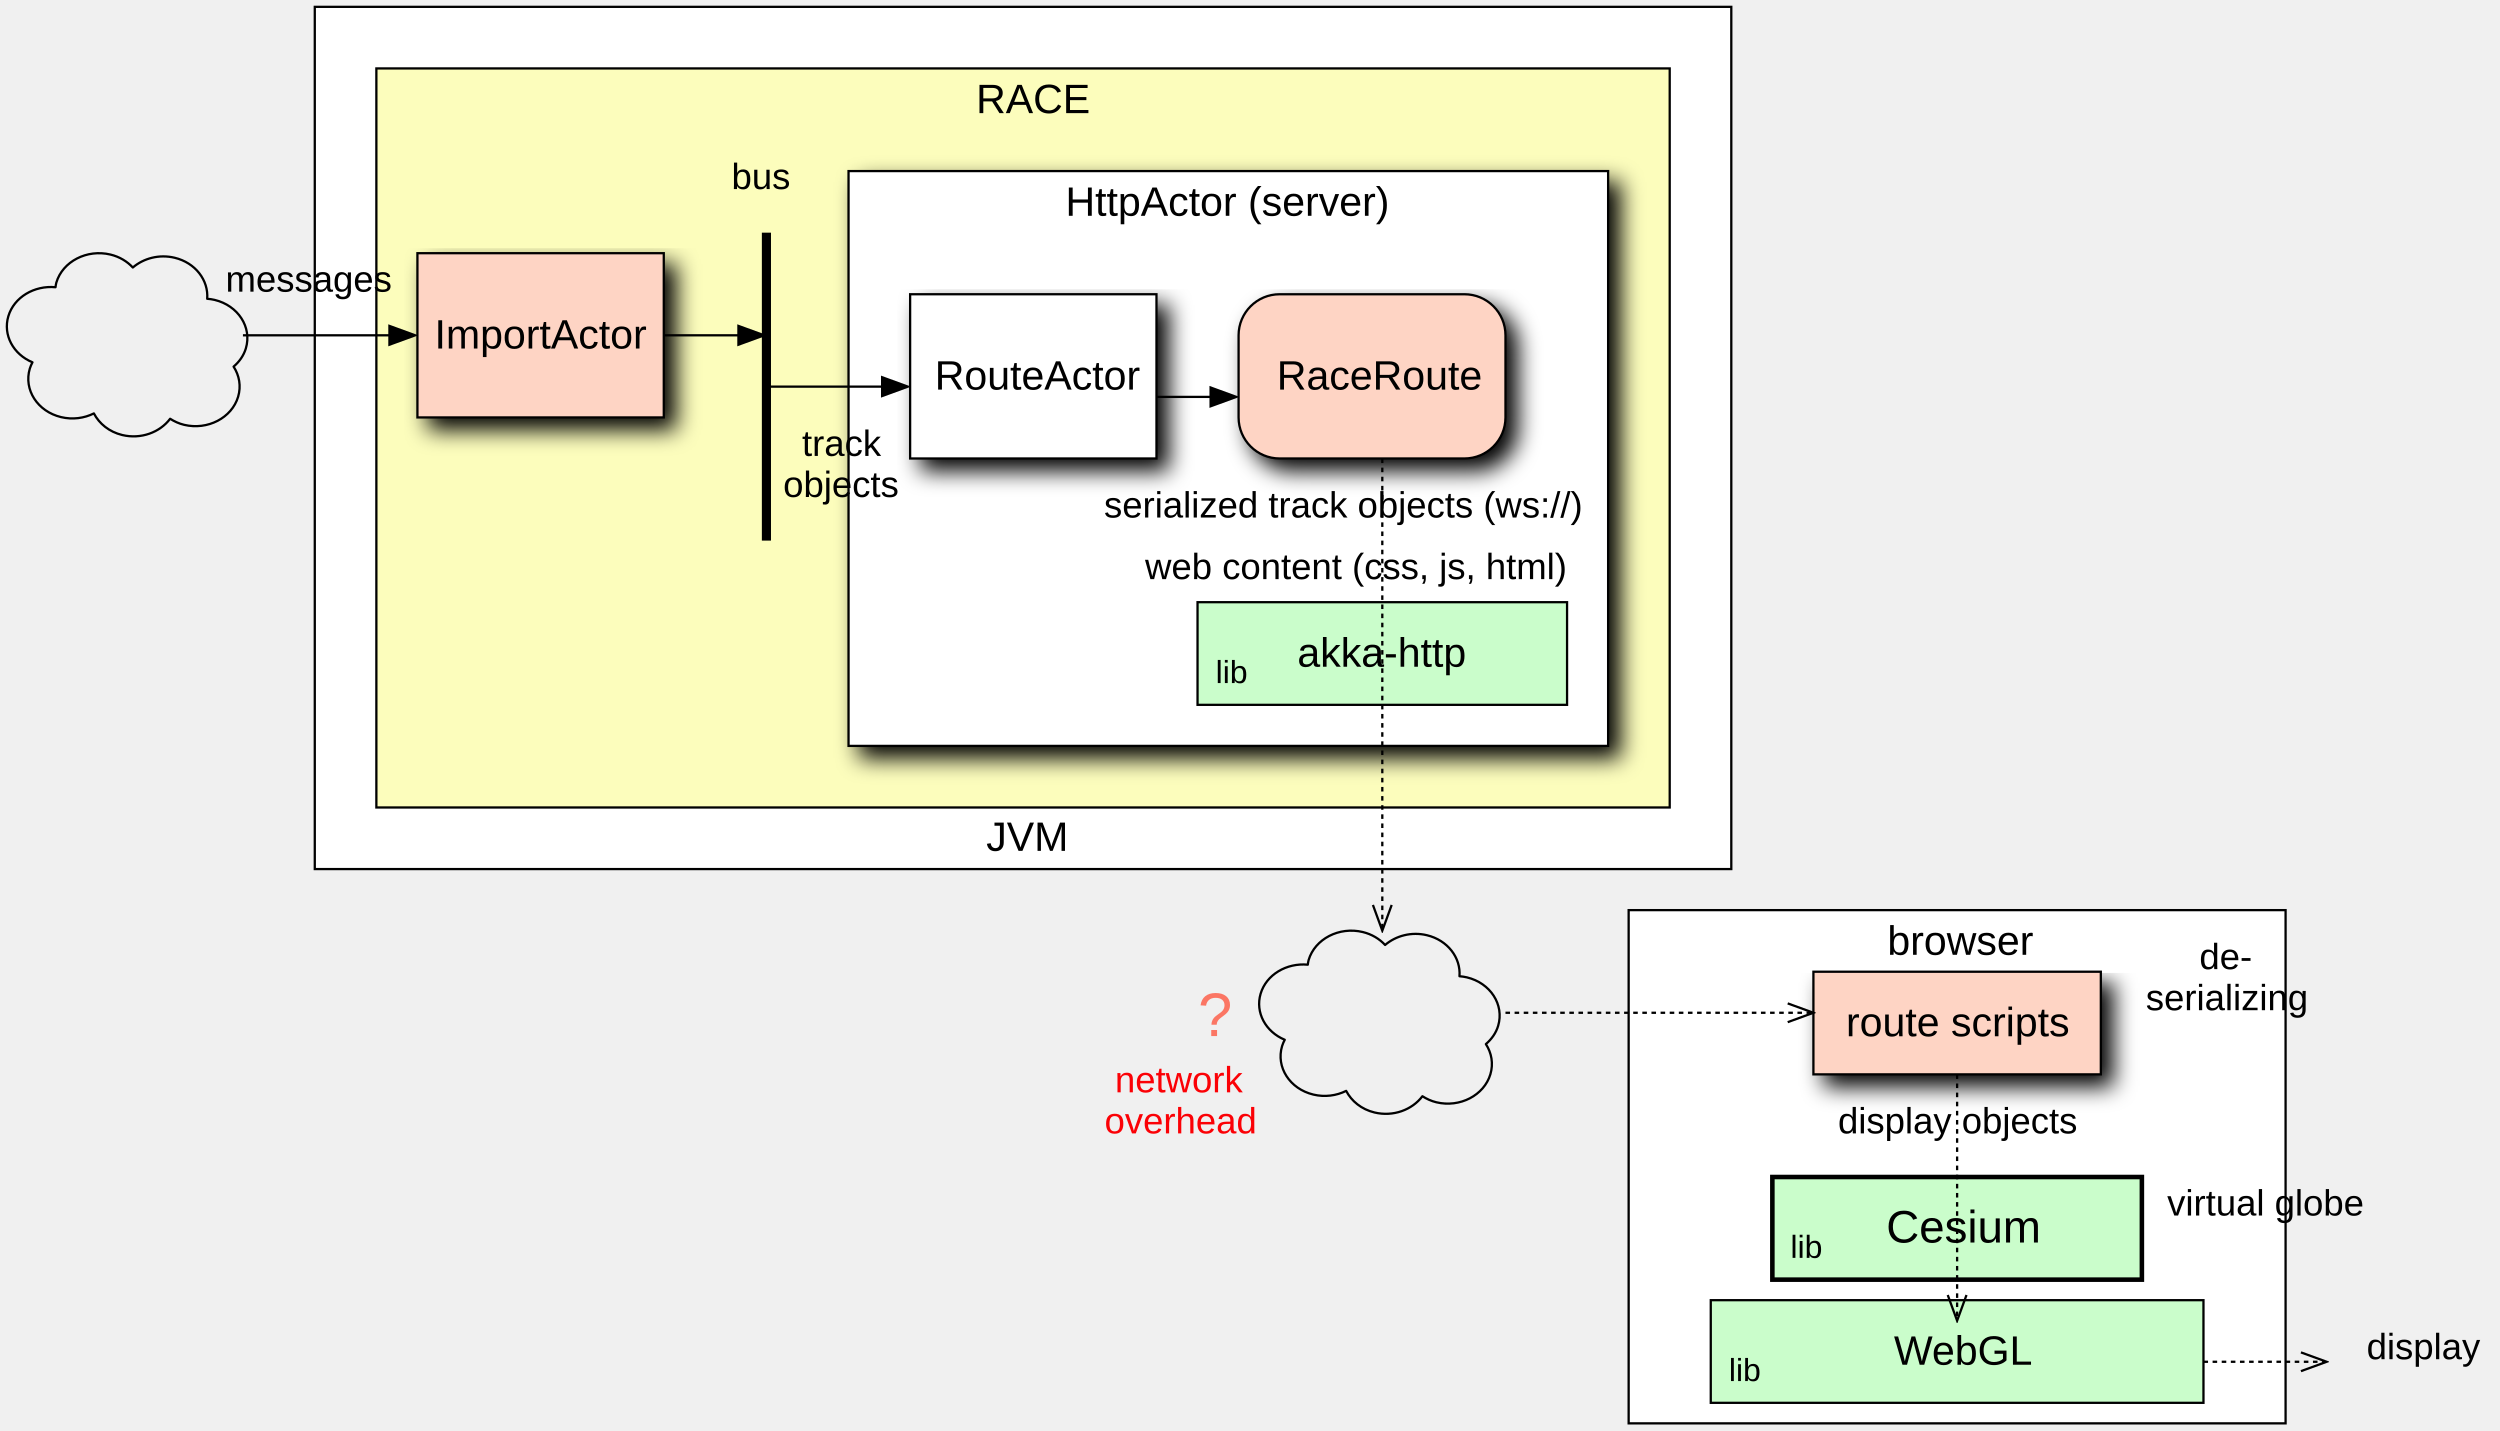
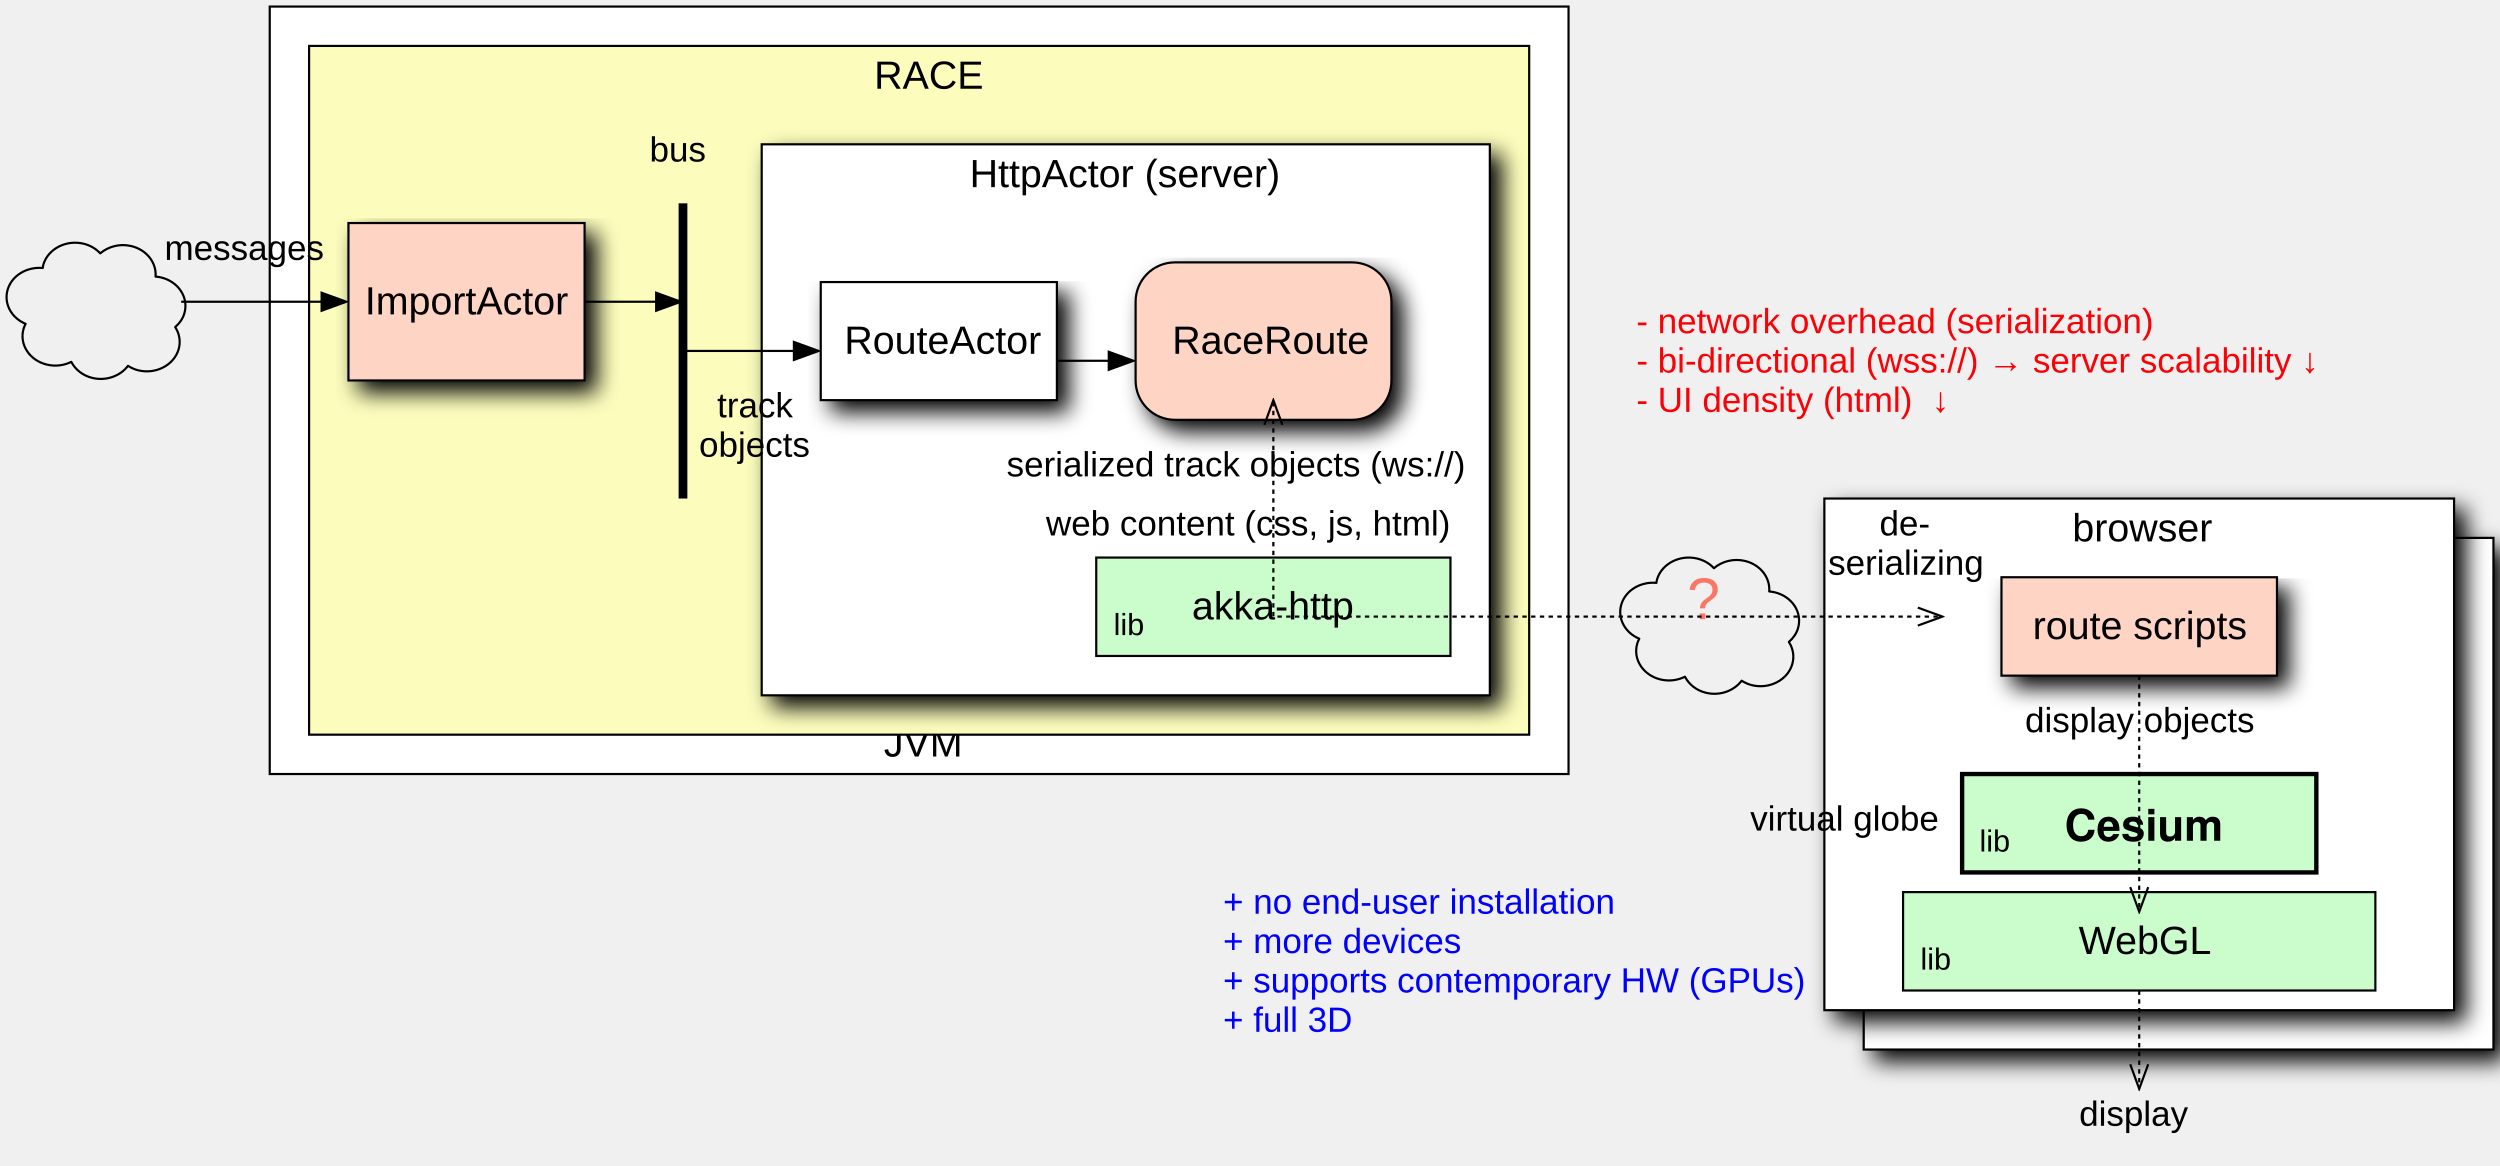
- <svg xmlns="http://www.w3.org/2000/svg" width="100%" height="100%" version="1.1" viewBox="96 114 1096 627" style="background-color:#FFFFFF">
+ <svg xmlns="http://www.w3.org/2000/svg" width="100%" height="100%" version="1.1" viewBox="119.636 123 1143.364 533" style="background-color:#FFFFFF">
  <defs>
    <filter id="shadow1" width="150%" height="150%">
      <feGaussianBlur in="SourceAlpha" result="blur" stdDeviation="5" />
      <feOffset dx="5" dy="5" in="blur" result="offsetBlur" />
      <feMerge>
        <feMergeNode in="offsetBlur" />
        <feMergeNode in="SourceGraphic" />
      </feMerge>
    </filter>
  </defs>
  <marker id="marker1" markerUnits="strokeWidth" orient="auto" refX="-11.173" refY="0" markerWidth="13.272" markerHeight="10.23" viewBox="-12.272 -5.115 13.272 10.23">
    <path d="M-11.272 -4.115 L0 0 L-11.272 4.115 Z " fill="#000000" fill-opacity="1" stroke="#000000" stroke-opacity="1" />
  </marker>
  <marker id="marker2" markerUnits="strokeWidth" orient="auto" refX="-11.173" refY="0" markerWidth="13.272" markerHeight="10.23" viewBox="-12.272 -5.115 13.272 10.23">
    <path d="M-11.272 -4.115 L0 0 L-11.272 4.115 Z " fill="#000000" fill-opacity="1" stroke="#000000" stroke-opacity="1" />
  </marker>
  <marker id="marker3" markerUnits="strokeWidth" orient="auto" refX="-11.173" refY="0" markerWidth="13.272" markerHeight="10.23" viewBox="-12.272 -5.115 13.272 10.23">
    <path d="M-11.272 -4.115 L0 0 L-11.272 4.115 Z " fill="#000000" fill-opacity="1" stroke="#000000" stroke-opacity="1" />
  </marker>
-   <marker id="marker4" markerUnits="strokeWidth" orient="auto" refX="-0.87" refY="0" markerWidth="13.272" markerHeight="10.23" viewBox="-12.272 -5.115 13.272 10.23">
+   <marker id="marker4" markerUnits="strokeWidth" orient="auto" refX="-11.173" refY="0" markerWidth="13.272" markerHeight="10.23" viewBox="-12.272 -5.115 13.272 10.23">
+     <path d="M-11.272 -4.115 L0 0 L-11.272 4.115 Z " fill="#000000" fill-opacity="1" stroke="#000000" stroke-opacity="1" />
+   </marker>
+   <marker id="marker5" markerUnits="strokeWidth" orient="auto" refX="-0.87" refY="0" markerWidth="13.272" markerHeight="10.23" viewBox="-12.272 -5.115 13.272 10.23">
    <path d="M-11.272 -4.115 L0 0 L-11.272 4.115" fill="none" stroke="#000000" stroke-opacity="1" />
-   </marker>
-   <marker id="marker5" markerUnits="strokeWidth" orient="auto" refX="-11.173" refY="0" markerWidth="13.272" markerHeight="10.23" viewBox="-12.272 -5.115 13.272 10.23">
-     <path d="M-11.272 -4.115 L0 0 L-11.272 4.115 Z " fill="#000000" fill-opacity="1" stroke="#000000" stroke-opacity="1" />
  </marker>
  <marker id="marker6" markerUnits="strokeWidth" orient="auto" refX="-0.87" refY="0" markerWidth="13.272" markerHeight="10.23" viewBox="-12.272 -5.115 13.272 10.23">
    <path d="M-11.272 -4.115 L0 0 L-11.272 4.115" fill="none" stroke="#000000" stroke-opacity="1" />
  </marker>
-   <marker id="marker7" markerUnits="strokeWidth" orient="auto" refX="-0.87" refY="0" markerWidth="13.272" markerHeight="10.23" viewBox="-12.272 -5.115 13.272 10.23">
-     <path d="M-11.272 -4.115 L0 0 L-11.272 4.115" fill="none" stroke="#000000" stroke-opacity="1" />
+   <marker id="marker7" markerUnits="strokeWidth" orient="auto" refX="0.87" refY="0" markerWidth="13.272" markerHeight="10.23" viewBox="-1 -5.115 13.272 10.23">
+     <path d="M11.272 4.115 L0 0 L11.272 -4.115" fill="none" stroke="#000000" stroke-opacity="1" />
  </marker>
  <marker id="marker8" markerUnits="strokeWidth" orient="auto" refX="-0.87" refY="0" markerWidth="13.272" markerHeight="10.23" viewBox="-12.272 -5.115 13.272 10.23">
    <path d="M-11.272 -4.115 L0 0 L-11.272 4.115" fill="none" stroke="#000000" stroke-opacity="1" />
  </marker>
  <g id="layer1">
-     <rect x="234" y="117" width="621" height="378" opacity="1" stroke="#000000" stroke-opacity="1" stroke-width="1" stroke-linecap="butt" stroke-linejoin="miter" stroke-dasharray="none" fill="#FFFFFF" fill-opacity="1" />
-     <text x="528.373" y="487.004" font-size="18" fill="#000000" fill-opacity="1" font-family="Arial" font-weight="normal" font-style="normal">JVM</text>
-     <rect x="261" y="144" width="567" height="324" opacity="1" stroke="#000000" stroke-opacity="1" stroke-width="1" stroke-linecap="butt" stroke-linejoin="miter" stroke-dasharray="none" fill="#FCFDBC" fill-opacity="1" />
-     <text x="523.921" y="163.597" font-size="18" fill="#000000" fill-opacity="1" font-family="Arial" font-weight="normal" font-style="normal">RACE</text>
+     <rect x="972" y="369" width="288" height="234" opacity="1" stroke="#000000" stroke-opacity="1" stroke-width="1" stroke-linecap="butt" stroke-linejoin="miter" stroke-dasharray="none" fill="#FFFFFF" fill-opacity="1" filter="url(#shadow1)" />
+     <rect x="243" y="126" width="594" height="351" opacity="1" stroke="#000000" stroke-opacity="1" stroke-width="1" stroke-linecap="butt" stroke-linejoin="miter" stroke-dasharray="none" fill="#FFFFFF" fill-opacity="1" />
+     <text x="523.873" y="469.004" font-size="18" fill="#000000" fill-opacity="1" font-family="Arial" font-weight="normal" font-style="normal">JVM</text>
+     <rect x="261" y="144" width="558" height="315" opacity="1" stroke="#000000" stroke-opacity="1" stroke-width="1" stroke-linecap="butt" stroke-linejoin="miter" stroke-dasharray="none" fill="#FCFDBC" fill-opacity="1" />
+     <text x="519.421" y="163.597" font-size="18" fill="#000000" fill-opacity="1" font-family="Arial" font-weight="normal" font-style="normal">RACE</text>
    <rect x="468" y="189" width="333" height="252" opacity="1" stroke="#000000" stroke-opacity="1" stroke-width="1" stroke-linecap="butt" stroke-linejoin="miter" stroke-dasharray="none" fill="#FFFFFF" fill-opacity="1" filter="url(#shadow1)" />
    <text x="563.098" y="208.597" font-size="18" fill="#000000" fill-opacity="1" font-family="Arial" font-weight="normal" font-style="normal">HttpActor (server)</text>
    <rect x="279" y="225" width="108" height="72" opacity="1" stroke="#000000" stroke-opacity="1" stroke-width="1" stroke-linecap="butt" stroke-linejoin="miter" stroke-dasharray="none" fill="#FED4C4" fill-opacity="1" filter="url(#shadow1)" />
    <text x="286.493" y="266.8" font-size="18" fill="#000000" fill-opacity="1" font-family="Arial" font-weight="normal" font-style="normal">ImportActor</text>
-     <rect x="495" y="243" width="108" height="72" opacity="1" stroke="#000000" stroke-opacity="1" stroke-width="1" stroke-linecap="butt" stroke-linejoin="miter" stroke-dasharray="none" fill="#FFFFFF" fill-opacity="1" filter="url(#shadow1)" />
+     <rect x="495" y="252" width="108" height="54" opacity="1" stroke="#000000" stroke-opacity="1" stroke-width="1" stroke-linecap="butt" stroke-linejoin="miter" stroke-dasharray="none" fill="#FFFFFF" fill-opacity="1" filter="url(#shadow1)" />
    <text x="505.789" y="284.8" font-size="18" fill="#000000" fill-opacity="1" font-family="Arial" font-weight="normal" font-style="normal">RouteActor</text>
    <rect x="639" y="243" width="117" height="72" rx="18" ry="18" opacity="1" stroke="#000000" stroke-opacity="1" stroke-width="1" stroke-linecap="butt" stroke-linejoin="miter" stroke-dasharray="none" fill="#FED4C4" fill-opacity="1" filter="url(#shadow1)" />
    <text x="655.748" y="284.8" font-size="18" fill="#000000" fill-opacity="1" font-family="Arial" font-weight="normal" font-style="normal">RaceRoute</text>
    <line x1="432" y1="216" x2="432" y2="351" opacity="1" stroke="#000000" stroke-opacity="1" stroke-width="4" stroke-linecap="butt" stroke-linejoin="miter" stroke-dasharray="none" />
    <line x1="387" y1="261" x2="419.827" y2="261" marker-end="url(#marker1)" opacity="1" stroke="#000000" stroke-opacity="1" stroke-width="1" stroke-linecap="butt" stroke-linejoin="miter" stroke-dasharray="none" />
    <line x1="432" y1="283.5" x2="482.827" y2="283.5" marker-end="url(#marker2)" opacity="1" stroke="#000000" stroke-opacity="1" stroke-width="1" stroke-linecap="butt" stroke-linejoin="miter" stroke-dasharray="none" />
    <line x1="603" y1="288" x2="626.827" y2="288" marker-end="url(#marker3)" opacity="1" stroke="#000000" stroke-opacity="1" stroke-width="1" stroke-linecap="butt" stroke-linejoin="miter" stroke-dasharray="none" />
    <rect x="621" y="378" width="162" height="45" opacity="1" stroke="#000000" stroke-opacity="1" stroke-width="1" stroke-linecap="butt" stroke-linejoin="miter" stroke-dasharray="none" fill="#CAFDCB" fill-opacity="1" />
    <text x="664.752" y="406.3" font-size="18" fill="#000000" fill-opacity="1" font-family="Arial" font-weight="normal" font-style="normal">akka-http</text>
    <text x="416.695" y="196.878" font-size="16" fill="#000000" fill-opacity="1" font-family="Arial" font-weight="normal" font-style="normal">bus</text>
-     <line x1="702" y1="315" x2="702" y2="521.13" marker-end="url(#marker4)" opacity="1" stroke="#000000" stroke-opacity="1" stroke-width="1" stroke-linecap="butt" stroke-linejoin="miter" stroke-dasharray="2,2" />
    <text x="628.939" y="413.456" font-size="14" fill="#000000" fill-opacity="1" font-family="Arial" font-weight="normal" font-style="normal">lib</text>
    <g>
      <g>
-         <path d="M172.557 226.998 C165.795 225.373 158.952 227.233 154.228 231.274 C151.76 228.612 148.418 226.558 144.409 225.595 C134.093 223.115 123.465 228.619 120.701 237.875 C120.498 238.555 120.444 239.239 120.335 239.919 C111.045 239.053 102.155 244.271 99.661 252.621 C97.19 260.895 101.853 269.356 110.235 272.835 C109.779 273.721 109.355 274.634 109.063 275.608 C106.299 284.864 112.441 294.378 122.757 296.858 C127.811 298.073 132.917 297.36 137.156 295.242 C139.492 299.726 143.849 303.334 149.59 304.715 C157.783 306.684 166.096 303.565 170.585 297.585 C172.403 298.74 174.424 299.695 176.7 300.242 C187.017 302.722 197.622 297.212 200.386 287.956 C201.776 283.302 200.916 278.592 198.406 274.732 C200.89 272.608 202.834 269.917 203.786 266.728 C206.55 257.472 200.409 247.958 190.092 245.478 C189.006 245.217 187.918 245.07 186.835 244.981 C187.477 236.853 181.654 229.185 172.557 226.998 Z " opacity="1" stroke="#000000" stroke-opacity="1" stroke-width="1" stroke-linecap="butt" stroke-linejoin="round" stroke-dasharray="none" fill-opacity="0" />
+         <path d="M179.705 235.55 C174.459 234.289 169.15 235.732 165.485 238.868 C163.57 236.803 160.977 235.209 157.867 234.461 C149.863 232.537 141.617 236.808 139.472 243.989 C139.315 244.517 139.273 245.047 139.189 245.575 C131.981 244.903 125.084 248.951 123.149 255.43 C121.231 261.849 124.85 268.414 131.353 271.113 C130.999 271.8 130.67 272.509 130.444 273.265 C128.299 280.445 133.065 287.827 141.068 289.751 C144.989 290.694 148.951 290.14 152.24 288.497 C154.052 291.976 157.432 294.776 161.887 295.847 C168.243 297.375 174.693 294.955 178.175 290.315 C179.586 291.211 181.154 291.952 182.92 292.377 C190.924 294.301 199.152 290.026 201.297 282.845 C202.375 279.234 201.708 275.58 199.761 272.585 C201.687 270.937 203.196 268.849 203.935 266.375 C206.079 259.194 201.314 251.812 193.31 249.888 C192.467 249.685 191.623 249.572 190.783 249.502 C191.281 243.196 186.763 237.247 179.705 235.55 Z " opacity="1" stroke="#000000" stroke-opacity="1" stroke-width="1" stroke-linecap="butt" stroke-linejoin="round" stroke-dasharray="none" fill-opacity="0" />
      </g>
    </g>
-     <line x1="202.5" y1="261" x2="266.827" y2="261" marker-end="url(#marker5)" opacity="1" stroke="#000000" stroke-opacity="1" stroke-width="1" stroke-linecap="butt" stroke-linejoin="miter" stroke-dasharray="none" />
+     <line x1="202.5" y1="261" x2="266.827" y2="261" marker-end="url(#marker4)" opacity="1" stroke="#000000" stroke-opacity="1" stroke-width="1" stroke-linecap="butt" stroke-linejoin="miter" stroke-dasharray="none" />
    <text x="580" y="340.878" font-size="16" fill="#000000" fill-opacity="1" font-family="Arial" font-weight="normal" font-style="normal">serialized track objects (ws://)</text>
    <text x="447.594" y="313.878" font-size="16" fill="#000000" fill-opacity="1" font-family="Arial" font-weight="normal" font-style="normal">track
</text>
    <text x="439.344" y="331.878" font-size="16" fill="#000000" fill-opacity="1" font-family="Arial" font-weight="normal" font-style="normal">objects</text>
    <text x="194.875" y="241.878" font-size="16" fill="#000000" fill-opacity="1" font-family="Arial" font-weight="normal" font-style="normal">messages</text>
+     <text x="598" y="367.878" font-size="16" fill="#000000" fill-opacity="1" font-family="Arial" font-weight="normal" font-style="normal">web content (css, js, html)</text>
+     <rect x="954" y="351" width="288" height="234" opacity="1" stroke="#000000" stroke-opacity="1" stroke-width="1" stroke-linecap="butt" stroke-linejoin="miter" stroke-dasharray="none" fill="#FFFFFF" fill-opacity="1" filter="url(#shadow1)" />
+     <text x="1067.423" y="370.597" font-size="18" fill="#000000" fill-opacity="1" font-family="Arial" font-weight="normal" font-style="normal">browser</text>
+     <rect x="1017" y="477" width="162" height="45" opacity="1" stroke="#000000" stroke-opacity="1" stroke-width="2" stroke-linecap="butt" stroke-linejoin="miter" stroke-dasharray="none" fill="#CAFDCB" fill-opacity="1" />
+     <text x="1063.877" y="507.5" font-size="20" fill="#000000" fill-opacity="1" font-family="Helvetica" font-weight="bold" font-style="normal">Cesium</text>
+     <text x="1024.939" y="512.456" font-size="14" fill="#000000" fill-opacity="1" font-family="Arial" font-weight="normal" font-style="normal">lib</text>
+     <rect x="990" y="531" width="216" height="45" opacity="1" stroke="#000000" stroke-opacity="1" stroke-width="1" stroke-linecap="butt" stroke-linejoin="miter" stroke-dasharray="none" fill="#CAFDCB" fill-opacity="1" />
+     <text x="1070.306" y="559.3" font-size="18" fill="#000000" fill-opacity="1" font-family="Arial" font-weight="normal" font-style="normal">WebGL</text>
+     <text x="997.939" y="566.456" font-size="14" fill="#000000" fill-opacity="1" font-family="Arial" font-weight="normal" font-style="normal">lib</text>
+     <rect x="1035" y="387" width="126" height="45" opacity="1" stroke="#000000" stroke-opacity="1" stroke-width="1" stroke-linecap="butt" stroke-linejoin="miter" stroke-dasharray="none" fill="#FED4C4" fill-opacity="1" filter="url(#shadow1)" />
+     <text x="1049.278" y="415.3" font-size="18" fill="#000000" fill-opacity="1" font-family="Arial" font-weight="normal" font-style="normal">route scripts</text>
+     <line x1="1098" y1="432" x2="1098" y2="539.13" marker-end="url(#marker5)" opacity="1" stroke="#000000" stroke-opacity="1" stroke-width="1" stroke-linecap="butt" stroke-linejoin="miter" stroke-dasharray="2,2" />
+     <text x="1070.531" y="637.878" font-size="16" fill="#000000" fill-opacity="1" font-family="Arial" font-weight="normal" font-style="normal">display</text>
+     <text x="979.211" y="367.878" font-size="16" fill="#000000" fill-opacity="1" font-family="Arial" font-weight="normal" font-style="normal">de-</text>
+     <text x="955.723" y="385.878" font-size="16" fill="#000000" fill-opacity="1" font-family="Arial" font-weight="normal" font-style="normal">serializing</text>
+     <line x1="1098" y1="576" x2="1098" y2="620.13" marker-end="url(#marker6)" opacity="1" stroke="#000000" stroke-opacity="1" stroke-width="1" stroke-linecap="butt" stroke-linejoin="miter" stroke-dasharray="2,2" />
+     <text x="1045.773" y="457.878" font-size="16" fill="#000000" fill-opacity="1" font-family="Arial" font-weight="normal" font-style="normal">display objects</text>
+     <text x="920.078" y="502.878" font-size="16" fill="#000000" fill-opacity="1" font-family="Arial" font-weight="normal" font-style="normal">virtual globe</text>
+     <text x="891.217" y="406.201" font-size="27" fill="#FB7664" fill-opacity="1" font-family="Arial" font-weight="normal" font-style="normal">?</text>
+     <text x="868" y="275.378" font-size="16" fill="#FB0106" fill-opacity="1" font-family="Arial" font-weight="normal" font-style="normal">- network overhead (serialization)
+ </text>
+     <text x="868" y="293.378" font-size="16" fill="#FB0106" fill-opacity="1" font-family="Arial" font-weight="normal" font-style="normal">- bi-directional (wss://) → server scalability ↓
+ </text>
+     <text x="868" y="311.378" font-size="16" fill="#FB0106" fill-opacity="1" font-family="Arial" font-weight="normal" font-style="normal">- UI density (html)  ↓</text>
    <g>
      <g>
-         <path d="M721.557 523.998 C714.795 522.373 707.952 524.233 703.228 528.274 C700.76 525.612 697.418 523.558 693.409 522.595 C683.093 520.115 672.465 525.619 669.7 534.875 C669.498 535.555 669.444 536.239 669.335 536.919 C660.045 536.053 651.155 541.271 648.661 549.621 C646.19 557.895 650.853 566.356 659.235 569.835 C658.779 570.721 658.355 571.634 658.063 572.609 C655.299 581.864 661.441 591.378 671.758 593.858 C676.811 595.073 681.917 594.36 686.156 592.242 C688.492 596.726 692.848 600.335 698.59 601.715 C706.783 603.684 715.096 600.565 719.585 594.585 C721.403 595.74 723.424 596.695 725.7 597.242 C736.017 599.722 746.622 594.212 749.386 584.956 C750.776 580.302 749.916 575.592 747.406 571.732 C749.89 569.608 751.834 566.917 752.786 563.728 C755.55 554.472 749.409 544.958 739.092 542.478 C738.006 542.217 736.918 542.07 735.835 541.981 C736.477 533.853 730.654 526.185 721.557 523.998 Z " opacity="1" stroke="#000000" stroke-opacity="1" stroke-width="1" stroke-linecap="butt" stroke-linejoin="round" stroke-dasharray="none" fill-opacity="0" />
+         <path d="M917.705 379.55 C912.459 378.289 907.15 379.732 903.485 382.868 C901.57 380.803 898.977 379.209 895.867 378.461 C887.863 376.537 879.617 380.808 877.472 387.989 C877.315 388.517 877.273 389.047 877.189 389.575 C869.981 388.903 863.084 392.951 861.149 399.43 C859.231 405.849 862.85 412.414 869.352 415.113 C868.999 415.8 868.67 416.509 868.444 417.265 C866.299 424.445 871.064 431.827 879.068 433.751 C882.989 434.694 886.951 434.14 890.24 432.497 C892.052 435.976 895.432 438.776 899.887 439.847 C906.243 441.375 912.693 438.955 916.175 434.315 C917.586 435.211 919.154 435.952 920.92 436.377 C928.924 438.301 937.152 434.026 939.297 426.845 C940.375 423.234 939.708 419.58 937.761 416.585 C939.687 414.937 941.196 412.849 941.935 410.375 C944.079 403.194 939.314 395.812 931.31 393.888 C930.467 393.685 929.623 393.572 928.783 393.502 C929.281 387.196 924.764 381.247 917.705 379.55 Z " opacity="1" stroke="#000000" stroke-opacity="1" stroke-width="1" stroke-linecap="butt" stroke-linejoin="round" stroke-dasharray="none" fill-opacity="0" />
      </g>
    </g>
-     <text x="598" y="367.878" font-size="16" fill="#000000" fill-opacity="1" font-family="Arial" font-weight="normal" font-style="normal">web content (css, js, html)</text>
-     <rect x="810" y="513" width="288" height="225" opacity="1" stroke="#000000" stroke-opacity="1" stroke-width="1" stroke-linecap="butt" stroke-linejoin="miter" stroke-dasharray="none" fill="#FFFFFF" fill-opacity="1" />
-     <text x="923.423" y="532.597" font-size="18" fill="#000000" fill-opacity="1" font-family="Arial" font-weight="normal" font-style="normal">browser</text>
-     <rect x="873" y="630" width="162" height="45" opacity="1" stroke="#000000" stroke-opacity="1" stroke-width="2" stroke-linecap="butt" stroke-linejoin="miter" stroke-dasharray="none" fill="#CAFDCB" fill-opacity="1" />
-     <text x="922.938" y="658.723" font-size="20" fill="#000000" fill-opacity="1" font-family="Arial" font-weight="normal" font-style="normal">Cesium</text>
-     <text x="880.939" y="665.456" font-size="14" fill="#000000" fill-opacity="1" font-family="Arial" font-weight="normal" font-style="normal">lib</text>
-     <rect x="846" y="684" width="216" height="45" opacity="1" stroke="#000000" stroke-opacity="1" stroke-width="1" stroke-linecap="butt" stroke-linejoin="miter" stroke-dasharray="none" fill="#CAFDCB" fill-opacity="1" />
-     <text x="926.306" y="712.3" font-size="18" fill="#000000" fill-opacity="1" font-family="Arial" font-weight="normal" font-style="normal">WebGL</text>
-     <text x="853.939" y="719.456" font-size="14" fill="#000000" fill-opacity="1" font-family="Arial" font-weight="normal" font-style="normal">lib</text>
-     <rect x="891" y="540" width="126" height="45" opacity="1" stroke="#000000" stroke-opacity="1" stroke-width="1" stroke-linecap="butt" stroke-linejoin="miter" stroke-dasharray="none" fill="#FED4C4" fill-opacity="1" filter="url(#shadow1)" />
-     <text x="905.278" y="568.3" font-size="18" fill="#000000" fill-opacity="1" font-family="Arial" font-weight="normal" font-style="normal">route scripts</text>
-     <line x1="756" y1="558" x2="890.13" y2="558" marker-end="url(#marker6)" opacity="1" stroke="#000000" stroke-opacity="1" stroke-width="1" stroke-linecap="butt" stroke-linejoin="miter" stroke-dasharray="2,2" />
-     <line x1="954" y1="585" x2="954" y2="692.13" marker-end="url(#marker7)" opacity="1" stroke="#000000" stroke-opacity="1" stroke-width="1" stroke-linecap="butt" stroke-linejoin="miter" stroke-dasharray="2,2" />
-     <text x="1133.531" y="709.878" font-size="16" fill="#000000" fill-opacity="1" font-family="Arial" font-weight="normal" font-style="normal">display</text>
-     <text x="1060.211" y="538.878" font-size="16" fill="#000000" fill-opacity="1" font-family="Arial" font-weight="normal" font-style="normal">de-</text>
-     <text x="1036.723" y="556.878" font-size="16" fill="#000000" fill-opacity="1" font-family="Arial" font-weight="normal" font-style="normal">serializing</text>
-     <line x1="1062" y1="711" x2="1115.13" y2="711" marker-end="url(#marker8)" opacity="1" stroke="#000000" stroke-opacity="1" stroke-width="1" stroke-linecap="butt" stroke-linejoin="miter" stroke-dasharray="2,2" />
-     <text x="901.773" y="610.878" font-size="16" fill="#000000" fill-opacity="1" font-family="Arial" font-weight="normal" font-style="normal">display objects</text>
-     <text x="1046.078" y="646.878" font-size="16" fill="#000000" fill-opacity="1" font-family="Arial" font-weight="normal" font-style="normal">virtual globe</text>
-     <text x="621.217" y="568.201" font-size="27" fill="#FB7664" fill-opacity="1" font-family="Arial" font-weight="normal" font-style="normal">?</text>
-     <text x="584.793" y="592.878" font-size="16" fill="#FB0106" fill-opacity="1" font-family="Arial" font-weight="normal" font-style="normal">network </text>
-     <text x="580.234" y="610.878" font-size="16" fill="#FB0106" fill-opacity="1" font-family="Arial" font-weight="normal" font-style="normal">overhead</text>
+     <path d="M702 306.87 L702 405 L1007.13 405" marker-start="url(#marker7)" marker-end="url(#marker8)" opacity="1" stroke="#000000" stroke-opacity="1" stroke-width="1" stroke-linecap="butt" stroke-linejoin="miter" stroke-dasharray="2,2" fill-opacity="0" />
+     <text x="679" y="540.878" font-size="16" fill="#0000FE" fill-opacity="1" font-family="Arial" font-weight="normal" font-style="normal">+ no end-user installation
+ </text>
+     <text x="679" y="558.878" font-size="16" fill="#0000FE" fill-opacity="1" font-family="Arial" font-weight="normal" font-style="normal">+ more devices
+ </text>
+     <text x="679" y="576.878" font-size="16" fill="#0000FE" fill-opacity="1" font-family="Arial" font-weight="normal" font-style="normal">+ supports contemporary HW (GPUs) 
+ </text>
+     <text x="679" y="594.878" font-size="16" fill="#0000FE" fill-opacity="1" font-family="Arial" font-weight="normal" font-style="normal">+ full 3D</text>
  </g>
</svg>
